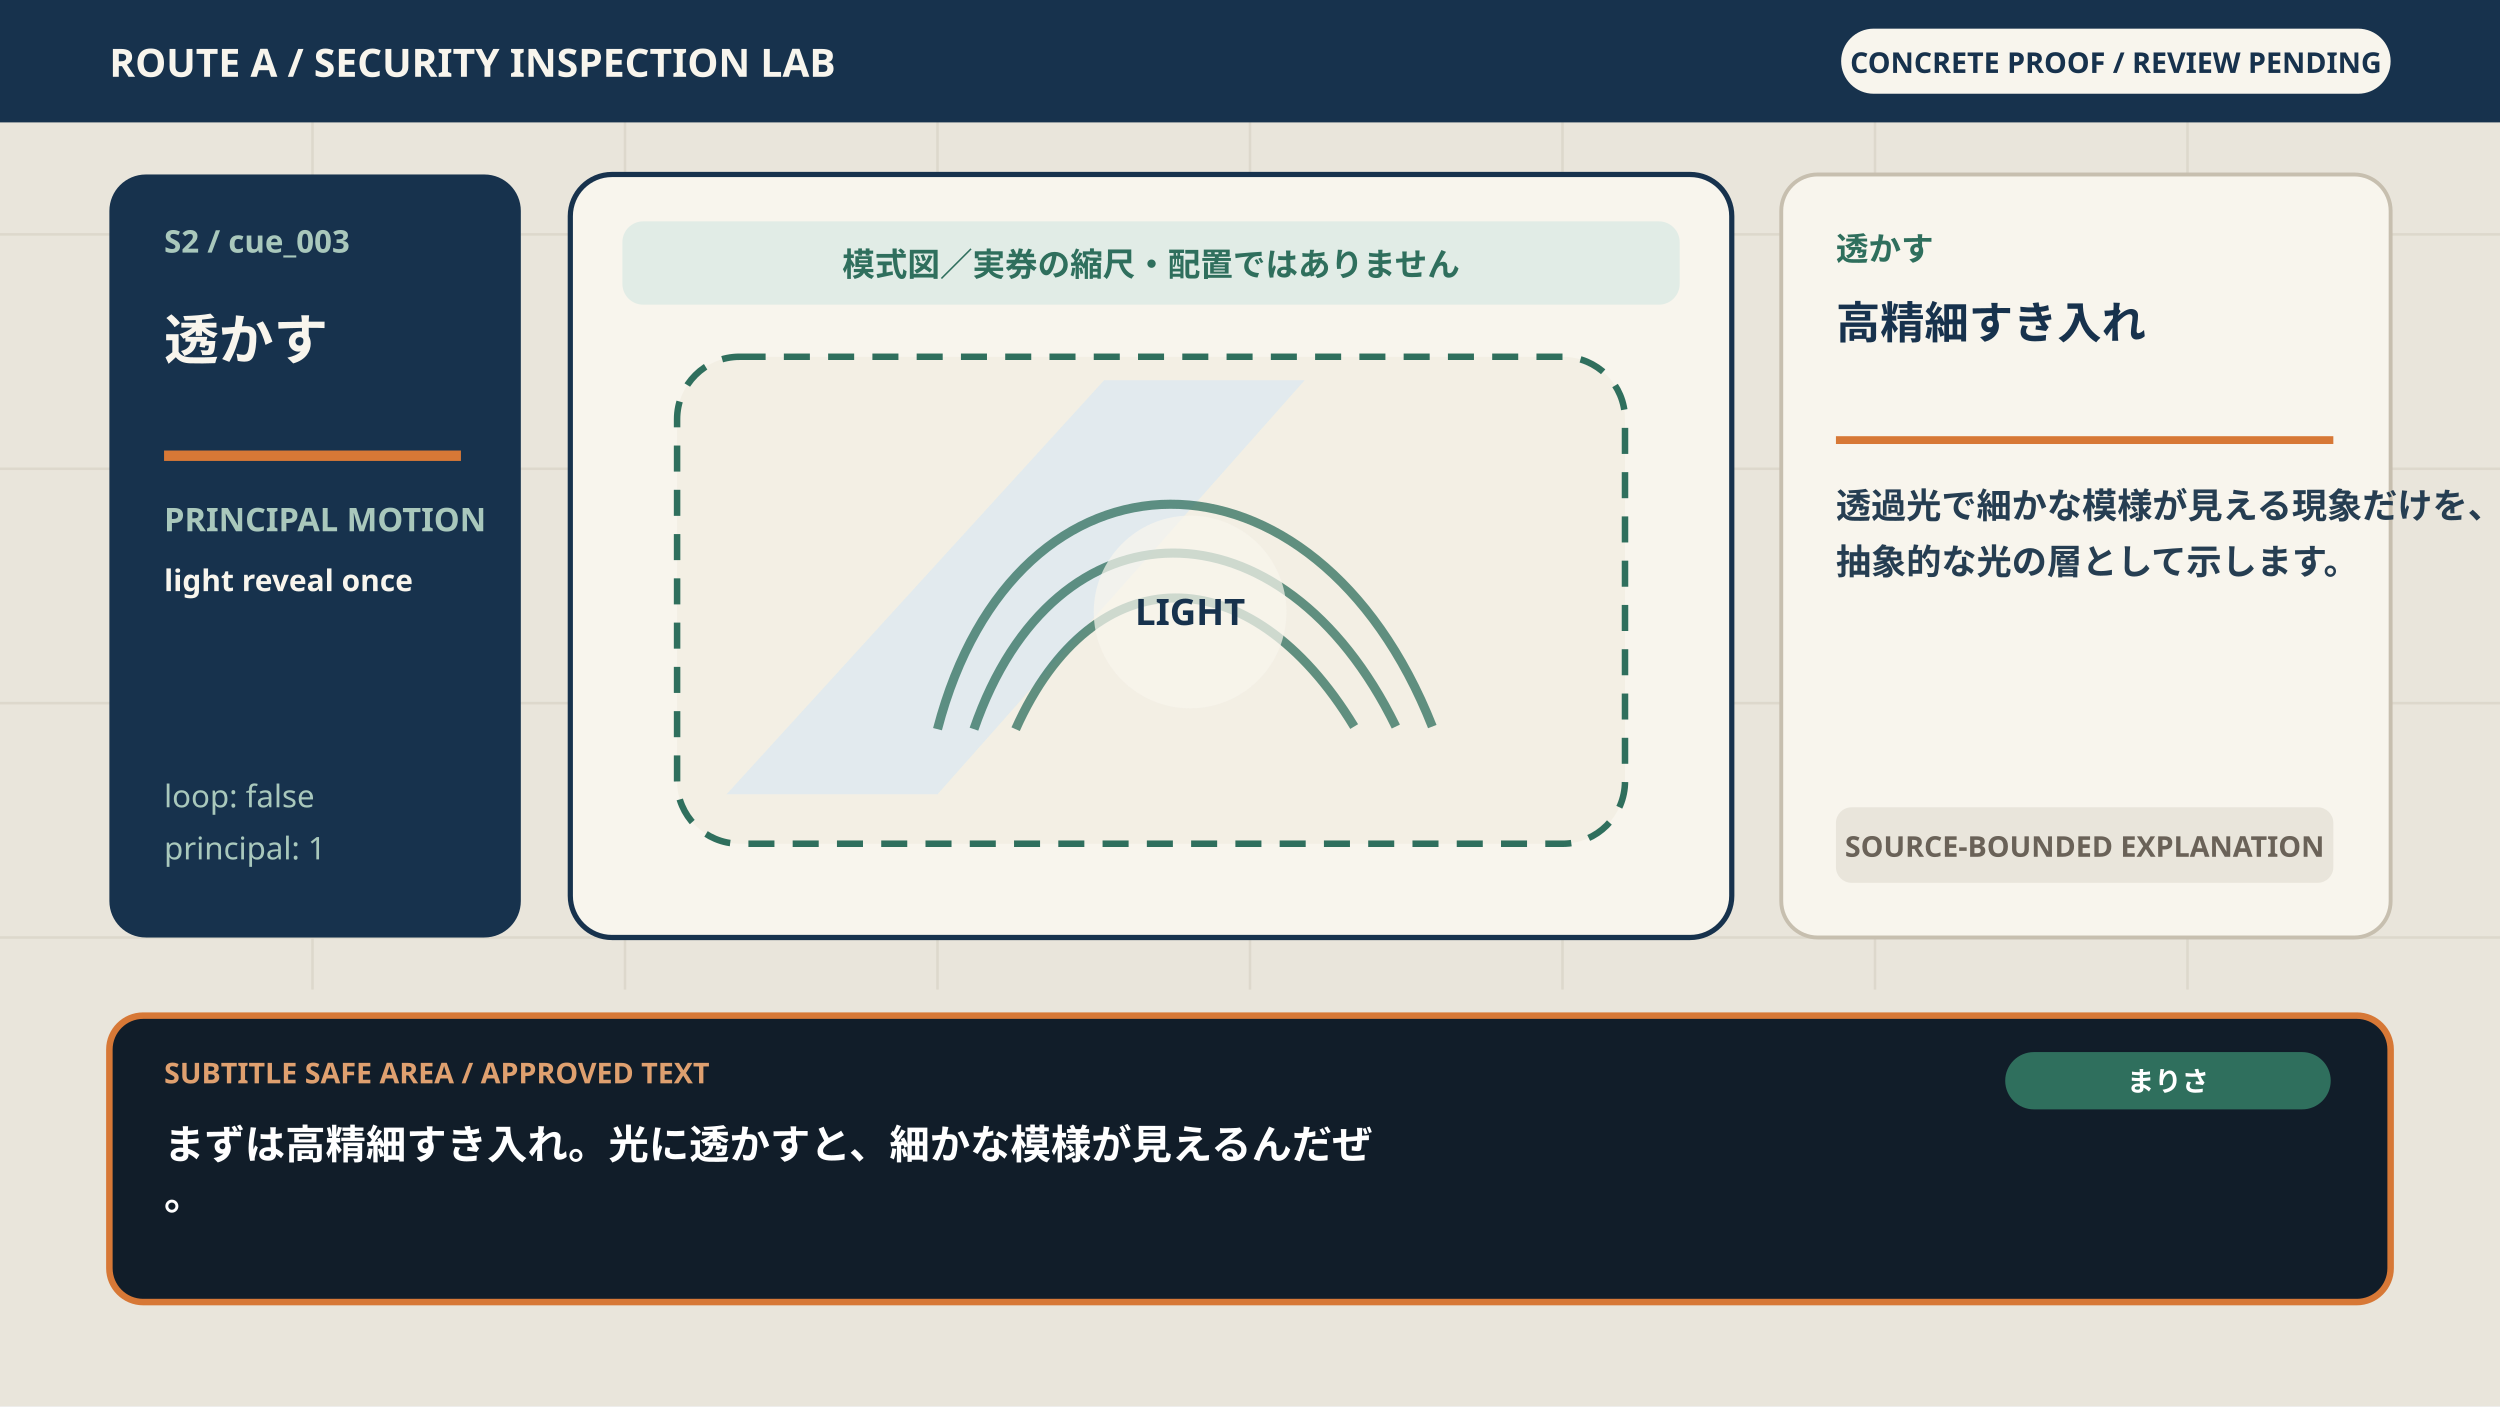
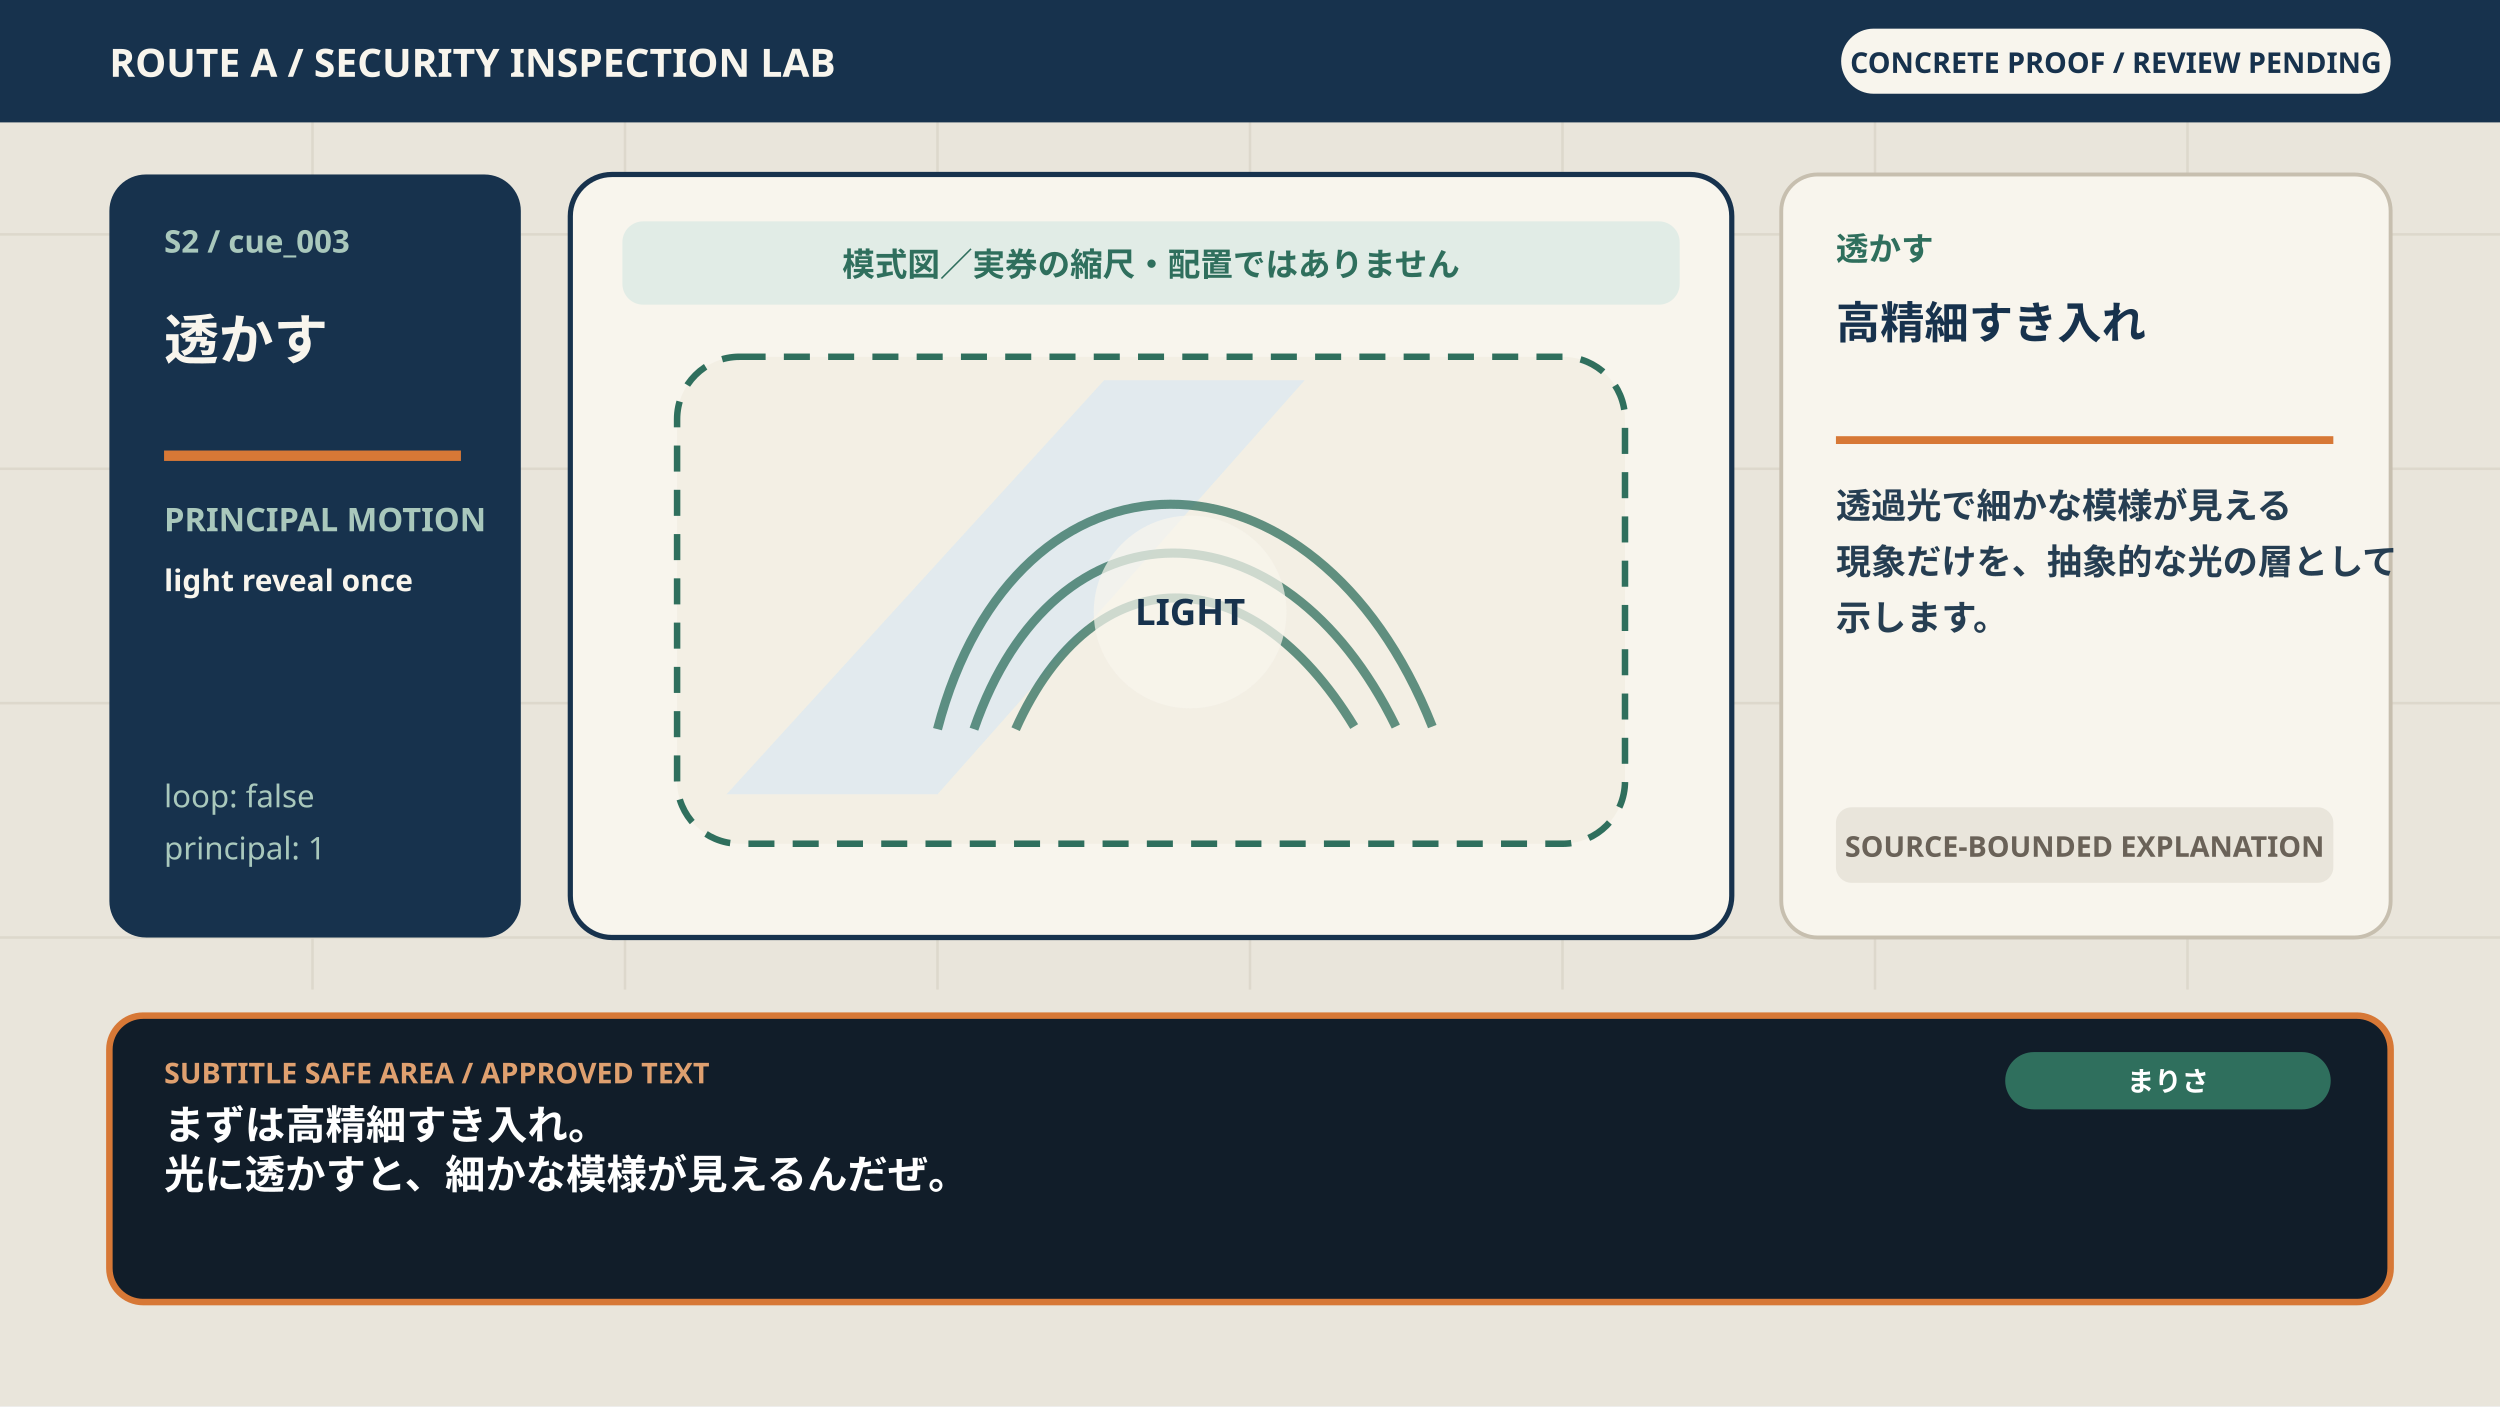
- <svg xmlns="http://www.w3.org/2000/svg" width="1920" height="1080" viewBox="0 0 1920 1080" role="img" aria-label="Route A S2 cue_003 concrete visual proof" data-route-id="route_A_security_inspection_lab" data-scene-id="S2" data-cue-id="cue_003" data-subtitle-safe-area="84,780,1752,220" data-implementation-authorized="false">
+ <svg xmlns="http://www.w3.org/2000/svg" width="1920" height="1080" viewBox="0 0 1920 1080" role="img" aria-label="Route A S2 cue_003 concrete visual proof" data-route-id="route_A_security_inspection_lab" data-surface="annotation" data-scene-id="S2" data-cue-id="cue_003" data-approved-text="まずは高精細すき入れ。光に透かすと、細かな模様が見えるんだぜ。" data-subtitle-safe-area="84,780,1752,220" data-implementation-authorized="false">
  <style>.ui{font-family:"Yu Gothic UI","Meiryo",sans-serif}</style>
  <rect width="1920" height="1080" fill="#E9E5DB" />
  <path d="M0 180H1920M0 360H1920M0 540H1920M0 720H1920 M240 90V760M480 90V760M720 90V760M960 90V760M1200 90V760M1440 90V760M1680 90V760" stroke="#D4CEC0" stroke-width="2" opacity="0.55" />
  <rect x="0" y="0" width="1920" height="94" fill="#17324D" />
  <text x="84" y="59" class="ui" font-size="30" font-weight="800" fill="#F8F5ED">ROUTE A / SECURITY INSPECTION LAB</text>
  <rect x="1414" y="22" width="422" height="50" rx="25" fill="#F8F5ED" />
  <text x="1625" y="56" text-anchor="middle" class="ui" font-size="22" font-weight="800" fill="#17324D">CONCRETE PROOF / REVIEW PENDING</text>
  <rect x="84" y="134" width="316" height="586" rx="28" fill="#17324D" />
  <text x="126" y="194" class="ui" font-size="24" font-weight="700" fill="#A9C8BC">S2 / cue_003</text>
  <text x="126" y="276" text-anchor="start" class="ui" font-size="42" font-weight="900" fill="#F8F5ED">透かす</text>
  <line x1="126" y1="350" x2="354" y2="350" stroke="#D77836" stroke-width="8" />
  <text x="126" y="408" class="ui" font-size="25" font-weight="700" fill="#A9C8BC">PRINCIPAL MOTION</text>
  <text x="126" y="454" text-anchor="start" class="ui" font-size="23" font-weight="700" fill="#F8F5ED">light reveal once</text>
  <text x="126" y="620" class="ui" font-size="24" fill="#A9C8BC">loop: false</text>
  <text x="126" y="660" class="ui" font-size="24" fill="#A9C8BC">principal: 1</text>
  <rect x="438" y="134" width="892" height="586" rx="32" fill="#F8F5ED" stroke="#17324D" stroke-width="4" />
  <rect x="478" y="170" width="812" height="64" rx="16" fill="#E1ECE6" />
  <text x="884" y="212" text-anchor="middle" class="ui" font-size="25" font-weight="800" fill="#2F6F5D">模式図／実券の縮尺・配置ではありません</text>
  <rect x="520" y="274" width="728" height="374" rx="48" fill="#F3EFE4" stroke="#2F6F5D" stroke-width="5" stroke-dasharray="20 14" />
  <path d="M558 610L848 292L1002 292L720 610Z" fill="#DDE9F0" opacity="0.8" />
  <path d="M720 560C780 330 1010 330 1100 558M748 560C810 380 985 380 1072 558M780 560C840 426 960 426 1040 558" fill="none" stroke="#2F6F5D" stroke-width="7" opacity="0.75" />
  <circle cx="914" cy="470" r="74" fill="#F8F5ED" opacity="0.72" />
  <text x="914" y="480" text-anchor="middle" class="ui" font-size="28" font-weight="900" fill="#17324D">LIGHT</text>
  <rect x="1368" y="134" width="468" height="586" rx="28" fill="#F8F5ED" stroke="#C7BFAF" stroke-width="3" />
  <text x="1410" y="200" class="ui" font-size="25" font-weight="800" fill="#2F6F5D">透かす</text>
  <text x="1410" y="260" text-anchor="start" class="ui" font-size="34" font-weight="900" fill="#17324D">高精細すき入れ</text>
  <line x1="1410" y1="338" x2="1792" y2="338" stroke="#D77836" stroke-width="6" />
-   <text x="1410" y="398" text-anchor="start" class="ui" font-size="27" font-weight="600" fill="#263E52">透過光で細かな模様が見える現象だけを、</text>
-   <text x="1410" y="441" text-anchor="start" class="ui" font-size="27" font-weight="600" fill="#263E52">抽象的な光の層として示します。</text>
+   <text x="1410" y="398" text-anchor="start" class="ui" font-size="27" font-weight="600" fill="#263E52">透過光で細かな模様が見える</text>
+   <text x="1410" y="441" text-anchor="start" class="ui" font-size="27" font-weight="600" fill="#263E52">現象だけを、抽象的な光の層として</text>
+   <text x="1410" y="484" text-anchor="start" class="ui" font-size="27" font-weight="600" fill="#263E52">示します。</text>
  <rect x="1410" y="620" width="382" height="58" rx="12" fill="#E9E5DB" />
  <text x="1601" y="658" text-anchor="middle" class="ui" font-size="22" font-weight="800" fill="#6A6258">SOURCE-BOUNDED EXPLANATION</text>
  <rect x="84" y="780" width="1752" height="220" rx="26" fill="#111D29" stroke="#D77836" stroke-width="5" />
  <text x="126" y="832" class="ui" font-size="22" font-weight="800" fill="#DFA06F">SUBTITLE SAFE AREA / APPROVED TEXT</text>
  <rect x="1540" y="808" width="250" height="44" rx="22" fill="#2F6F5D" />
  <text x="1665" y="838" text-anchor="middle" class="ui" font-size="21" font-weight="800" fill="#FFFFFF">まりさ</text>
-   <text x="126" y="890" text-anchor="start" class="ui" font-size="31" font-weight="800" fill="#FFFFFF">まずは高精細すき入れ。光に透かすと、細かな模様が見えるんだぜ</text>
-   <text x="126" y="929" text-anchor="start" class="ui" font-size="31" font-weight="800" fill="#FFFFFF">。</text>
+   <text x="126" y="875" text-anchor="start" class="ui" font-size="31" font-weight="800" fill="#FFFFFF">まずは高精細すき入れ。</text>
+   <text x="126" y="913" text-anchor="start" class="ui" font-size="31" font-weight="800" fill="#FFFFFF">光に透かすと、細かな模様が見えるんだぜ。</text>
</svg>
